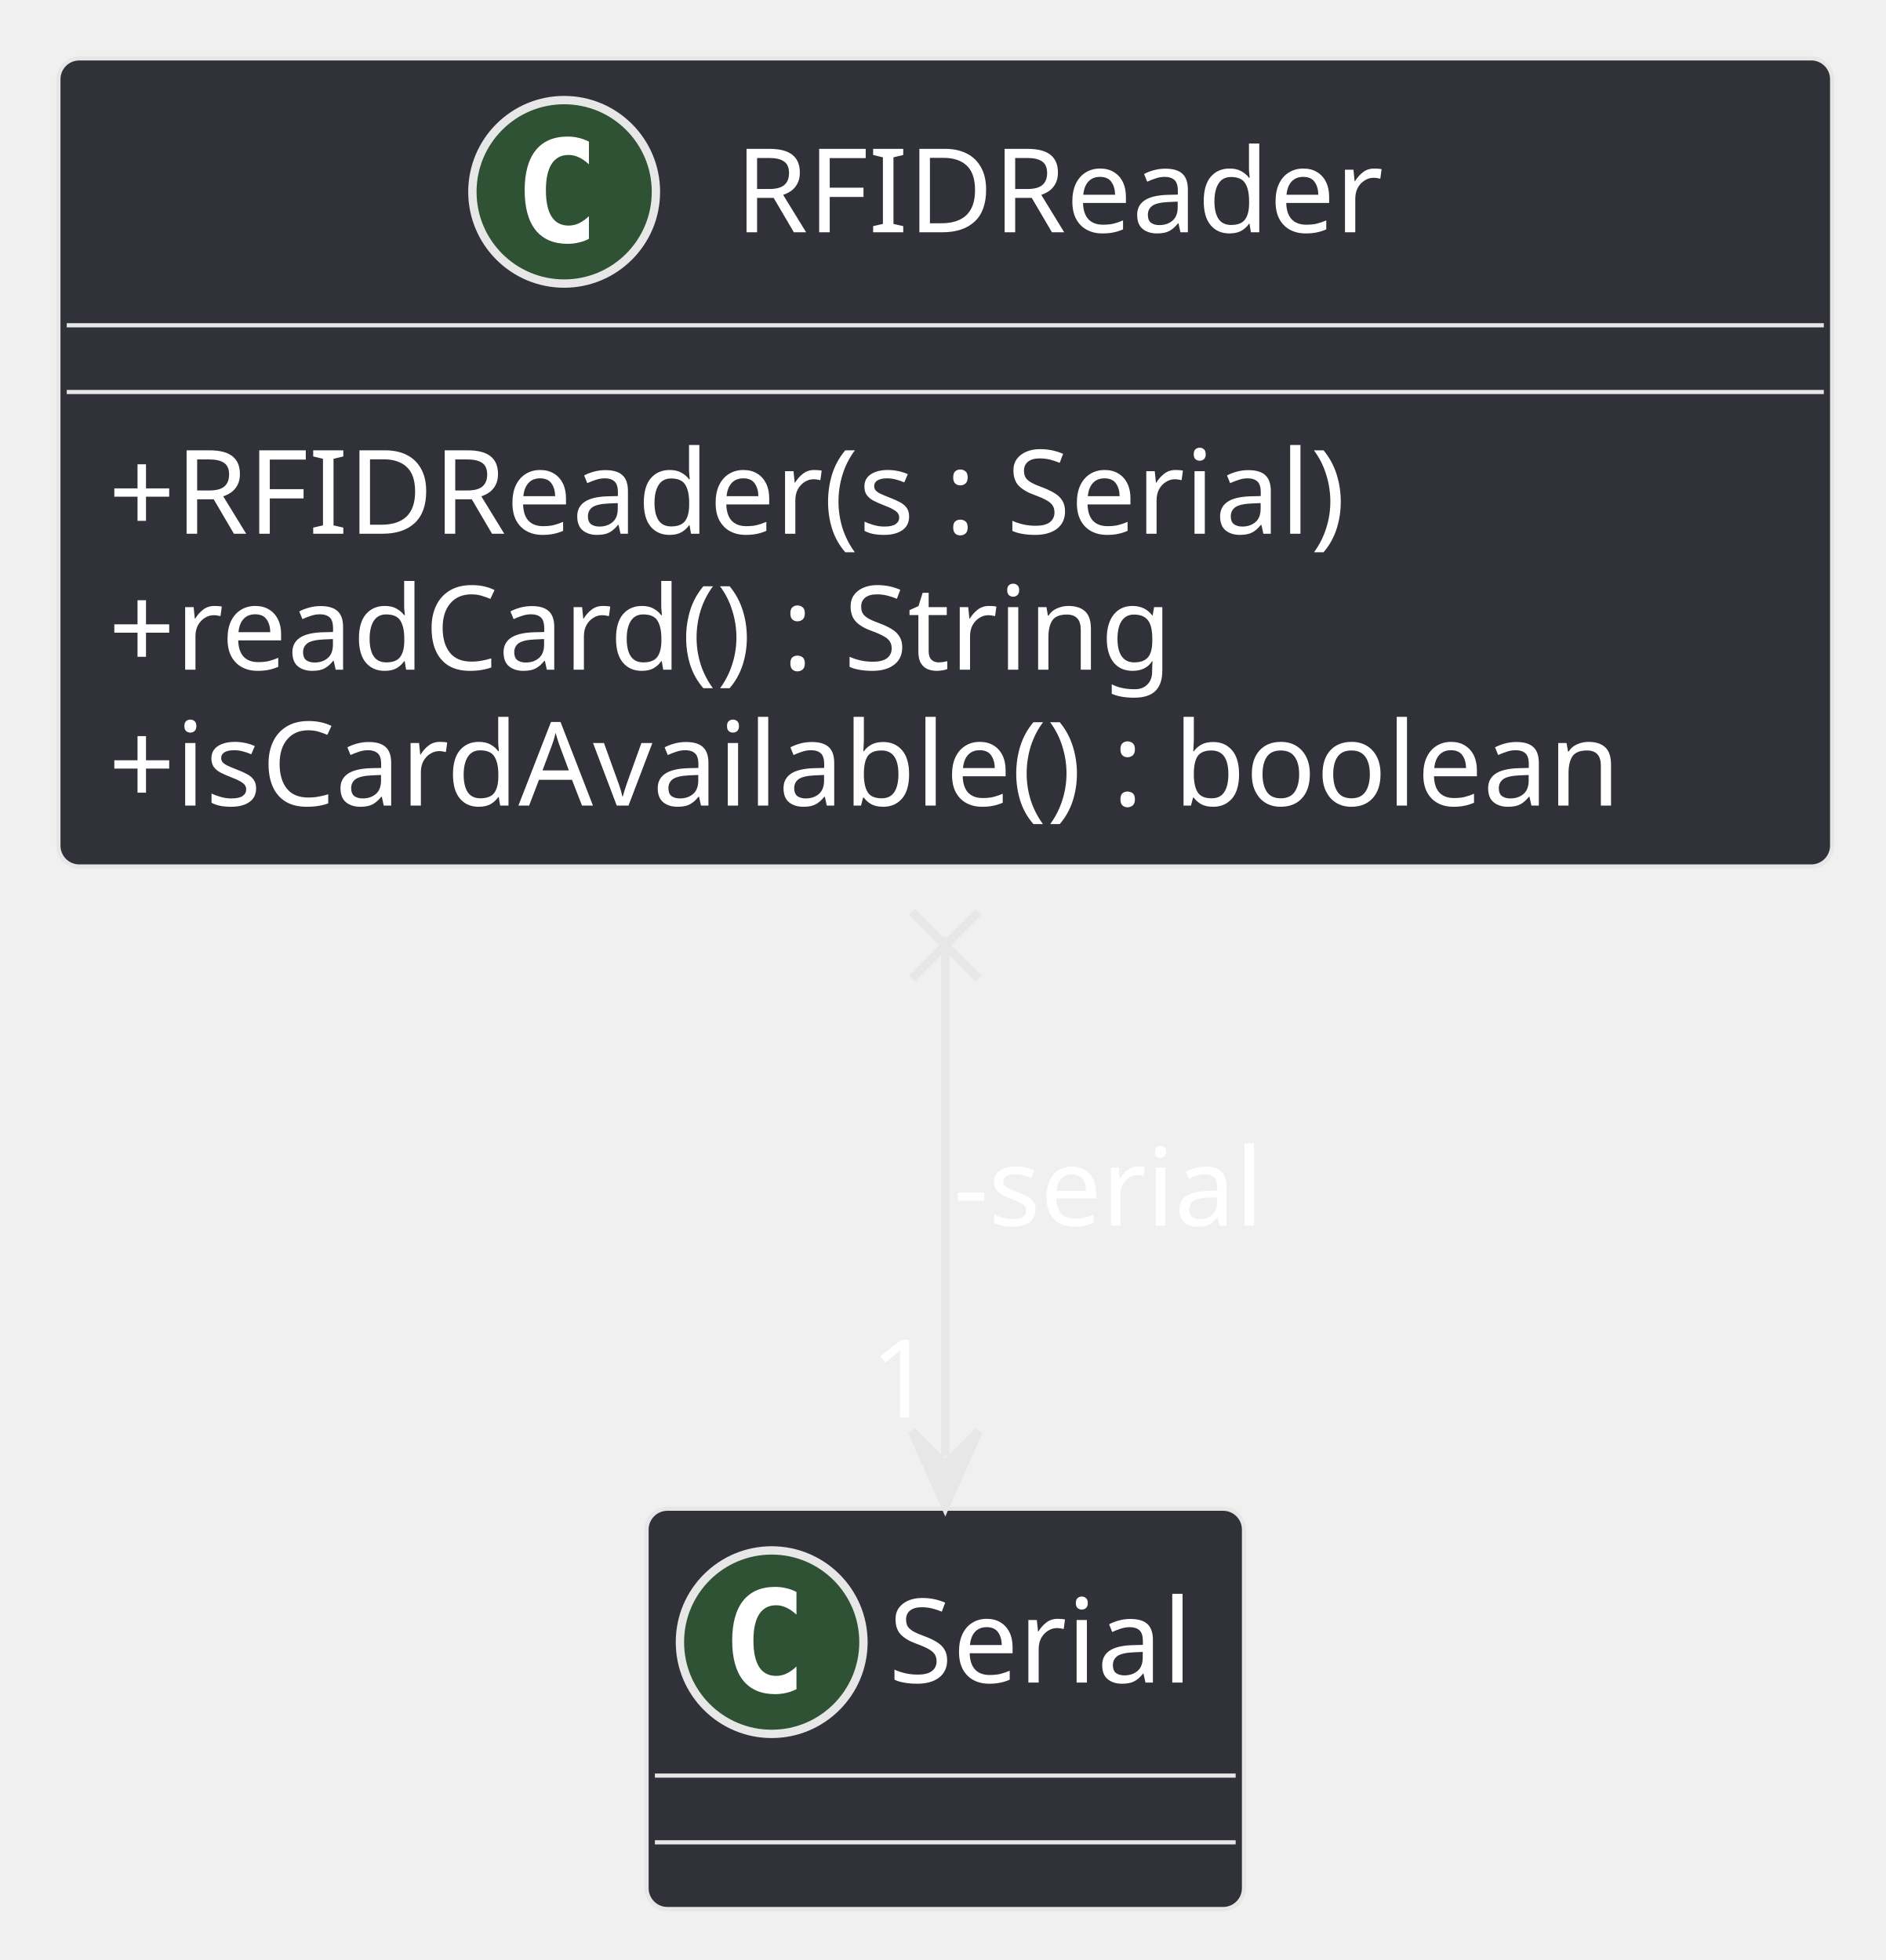
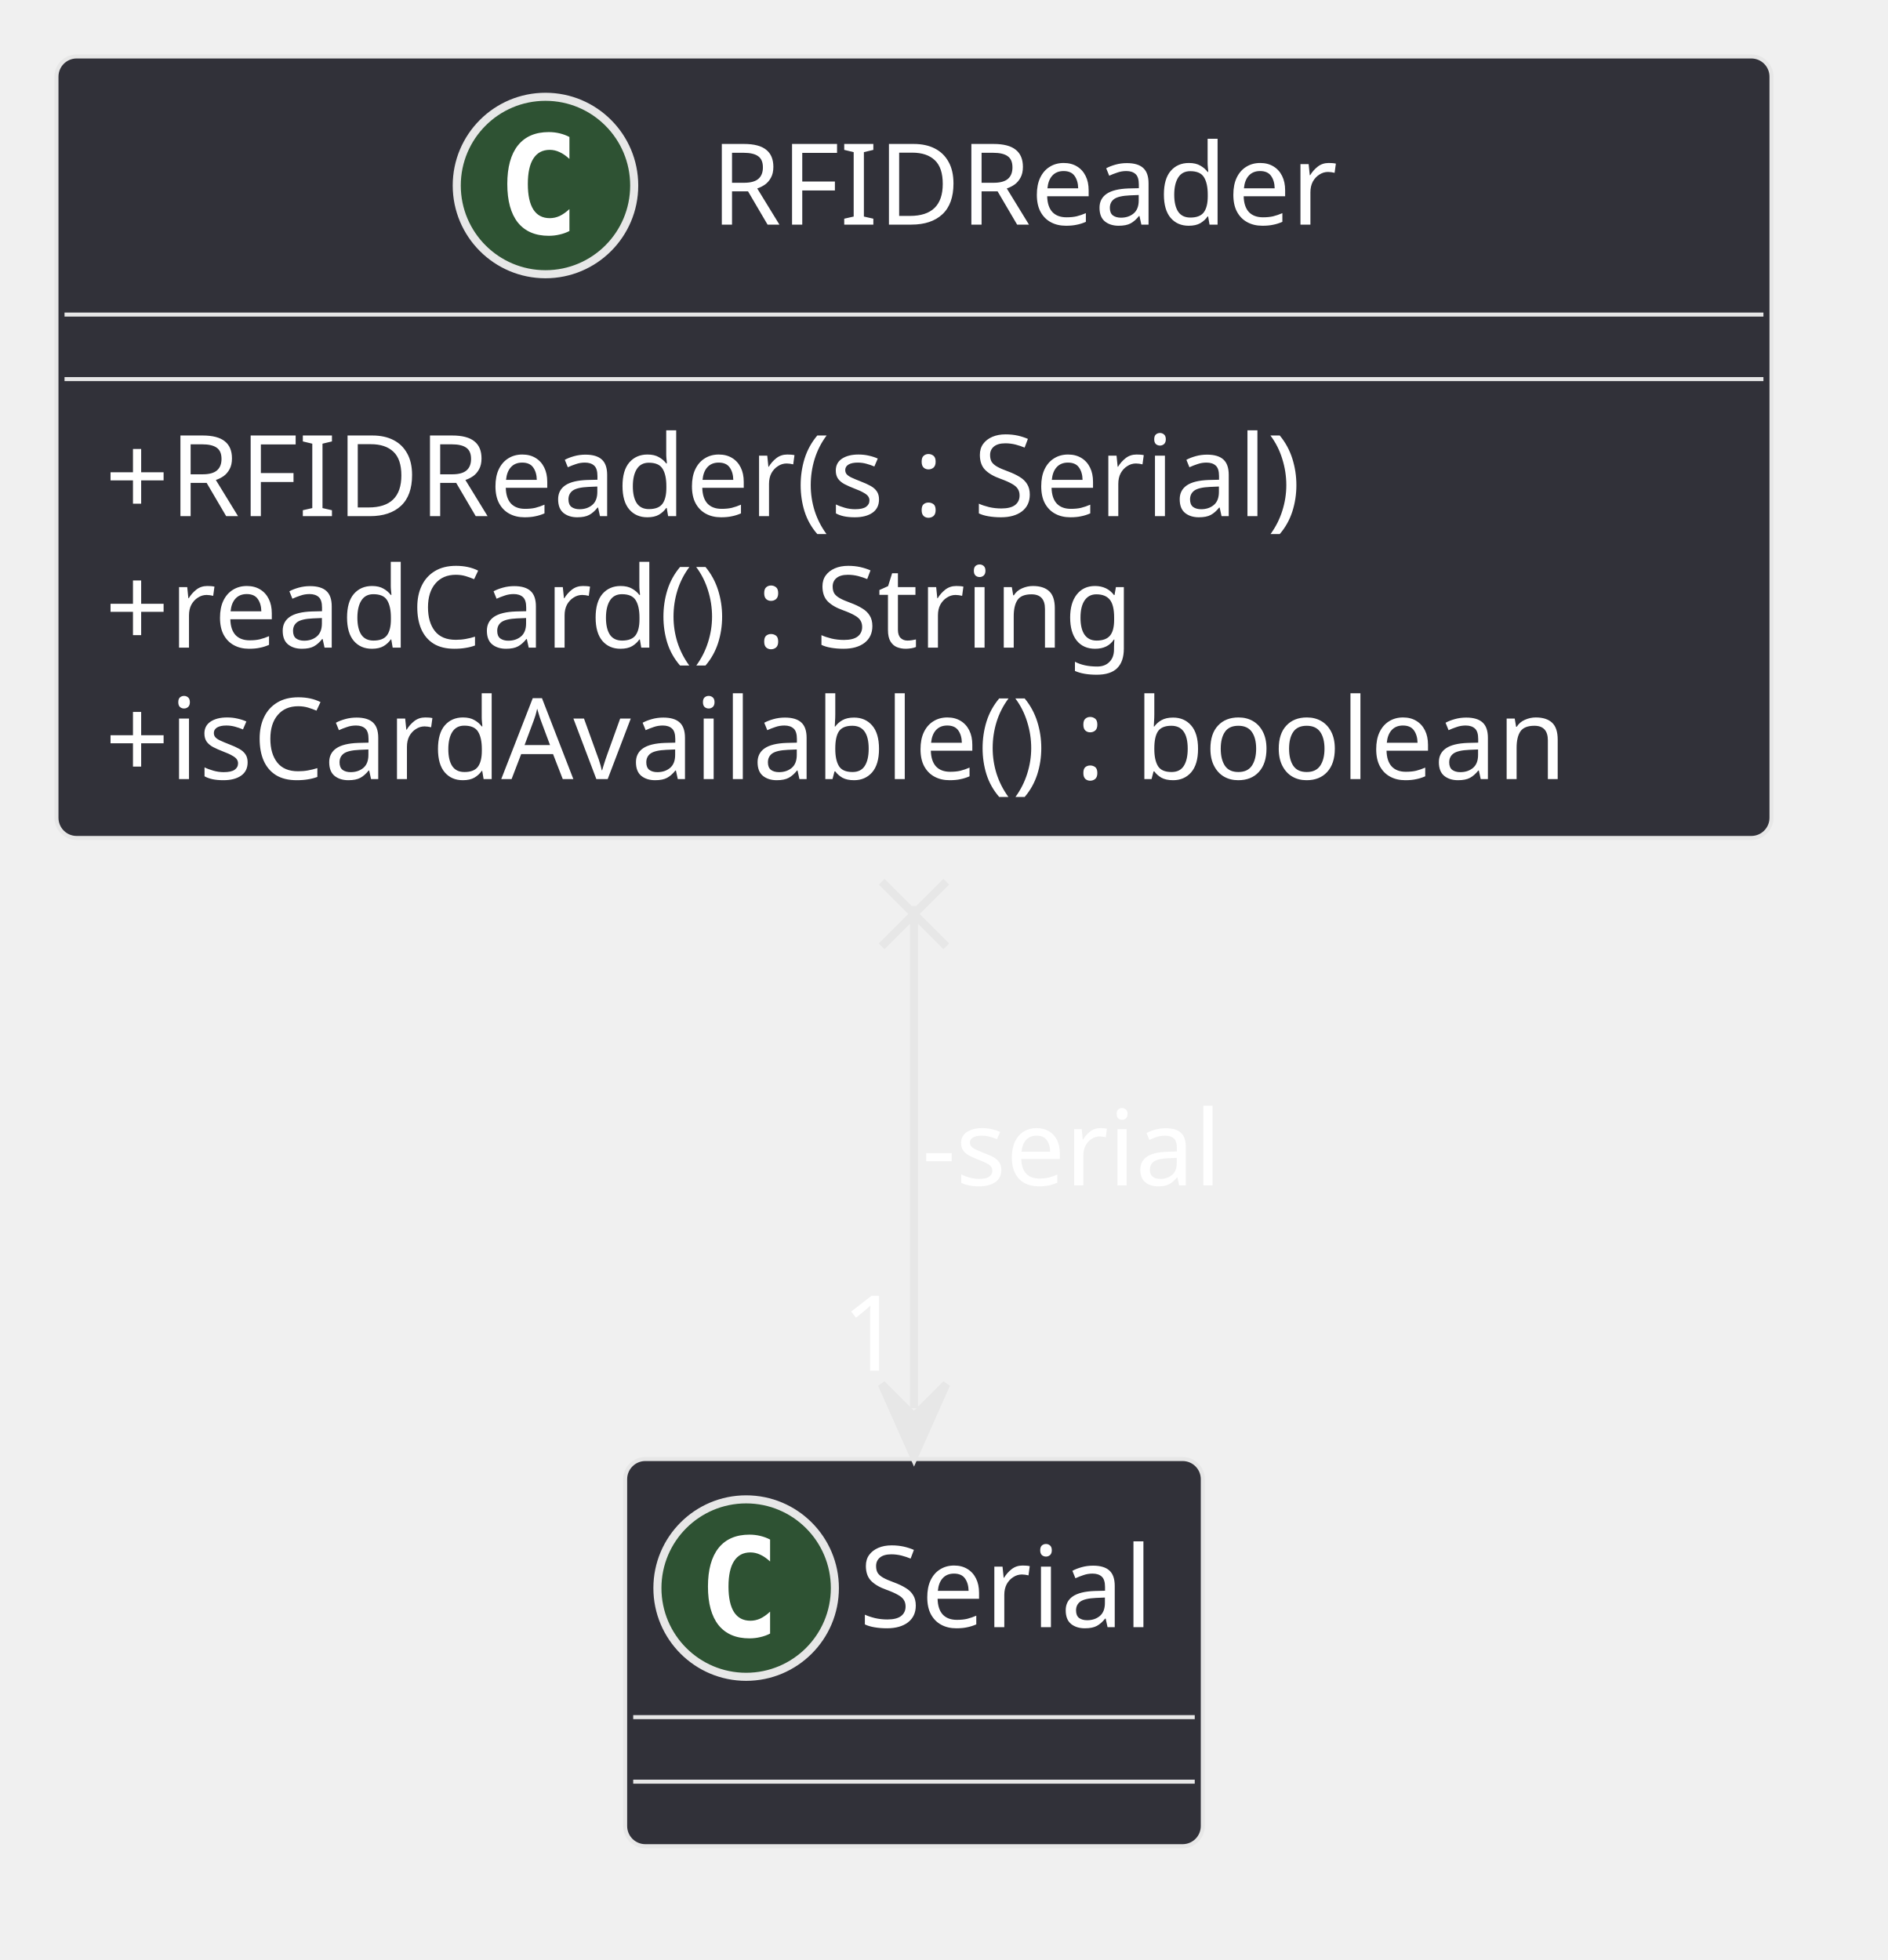
- <svg xmlns="http://www.w3.org/2000/svg" contentStyleType="text/css" data-diagram-type="CLASS" height="235px" preserveAspectRatio="none" style="width:226px;height:235px;" version="1.1" viewBox="0 0 226 235" width="226px" zoomAndPan="magnify">
+ <svg xmlns="http://www.w3.org/2000/svg" contentStyleType="text/css" data-diagram-type="CLASS" height="243px" preserveAspectRatio="none" style="width:234px;height:243px;" version="1.1" viewBox="0 0 234 243" width="234px" zoomAndPan="magnify">
  <defs />
  <g>
    <g class="entity" data-qualified-name="RFIDReader" data-source-line="3" id="ent0002">
      <rect fill="#313139" height="96.891" rx="2.5" ry="2.5" style="stroke:#E7E7E7;stroke-width:0.5;" width="212.614" x="7" y="7" />
      <ellipse cx="67.624" cy="23" fill="#2E5233" rx="11" ry="11" style="stroke:#E7E7E7;stroke-width:1;" />
      <path d="M70.593,28.641 Q70.015,28.938 69.374,29.078 Q68.734,29.234 68.031,29.234 Q65.531,29.234 64.203,27.594 Q62.89,25.938 62.89,22.812 Q62.89,19.688 64.203,18.031 Q65.531,16.375 68.031,16.375 Q68.734,16.375 69.374,16.531 Q70.031,16.688 70.593,16.984 L70.593,19.703 Q69.968,19.125 69.374,18.859 Q68.781,18.578 68.156,18.578 Q66.812,18.578 66.124,19.656 Q65.437,20.719 65.437,22.812 Q65.437,24.906 66.124,25.984 Q66.812,27.047 68.156,27.047 Q68.781,27.047 69.374,26.781 Q69.968,26.5 70.593,25.922 L70.593,28.641 Z " fill="#FFFFFF" />
      <text fill="#FFFFFF" font-family="sans-serif" font-size="14" lengthAdjust="spacing" textLength="82.865" x="88.124" y="27.847">RFIDReader</text>
      <line style="stroke:#E7E7E7;stroke-width:0.5;" x1="8" x2="218.614" y1="39" y2="39" />
      <line style="stroke:#E7E7E7;stroke-width:0.5;" x1="8" x2="218.614" y1="47" y2="47" />
      <text fill="#FFFFFF" font-family="sans-serif" font-size="14" lengthAdjust="spacing" textLength="166.045" x="13" y="63.995">+RFIDReader(s : Serial)</text>
      <text fill="#FFFFFF" font-family="sans-serif" font-size="14" lengthAdjust="spacing" textLength="142.885" x="13" y="80.292">+readCard() : String</text>
      <text fill="#FFFFFF" font-family="sans-serif" font-size="14" lengthAdjust="spacing" textLength="200.614" x="13" y="96.589">+isCardAvailable() : boolean</text>
    </g>
    <g class="entity" data-qualified-name="Serial" data-source-line="8" id="ent0003">
      <rect fill="#313139" height="48" rx="2.5" ry="2.5" style="stroke:#E7E7E7;stroke-width:0.5;" width="71.614" x="77.5" y="180.89" />
      <ellipse cx="92.5" cy="196.89" fill="#2E5233" rx="11" ry="11" style="stroke:#E7E7E7;stroke-width:1;" />
      <path d="M95.469,202.531 Q94.891,202.827 94.25,202.968 Q93.609,203.124 92.906,203.124 Q90.406,203.124 89.078,201.484 Q87.766,199.827 87.766,196.702 Q87.766,193.577 89.078,191.921 Q90.406,190.265 92.906,190.265 Q93.609,190.265 94.25,190.421 Q94.906,190.577 95.469,190.874 L95.469,193.593 Q94.844,193.015 94.25,192.749 Q93.656,192.468 93.031,192.468 Q91.688,192.468 91,193.546 Q90.312,194.609 90.312,196.702 Q90.312,198.796 91,199.874 Q91.688,200.937 93.031,200.937 Q93.656,200.937 94.25,200.671 Q94.844,200.39 95.469,199.812 L95.469,202.531 Z " fill="#FFFFFF" />
      <text fill="#FFFFFF" font-family="sans-serif" font-size="14" lengthAdjust="spacing" textLength="39.614" x="106.5" y="201.737">Serial</text>
      <line style="stroke:#E7E7E7;stroke-width:0.5;" x1="78.5" x2="148.114" y1="212.89" y2="212.89" />
      <line style="stroke:#E7E7E7;stroke-width:0.5;" x1="78.5" x2="148.114" y1="220.89" y2="220.89" />
    </g>
    <g class="link" data-entity-1="ent0002" data-entity-2="ent0003" data-link-type="dependency" data-source-line="10" id="lnk4">
      <path codeLine="10" d="M113.31,112.32 C113.31,137.88 113.31,154.19 113.31,174.6" fill="none" id="RFIDReader-Serial" style="stroke:#E7E7E7;stroke-width:1;" />
      <path d="M109.31,109.32 L117.31,117.32 M117.31,109.32 L109.31,117.32" fill="none" style="stroke:#E7E7E7;stroke-width:1;" />
      <polygon fill="#E7E7E7" points="113.31,180.6,117.31,171.6,113.31,175.6,109.31,171.6,113.31,180.6" style="stroke:#E7E7E7;stroke-width:1;" />
      <text fill="#FFFFFF" font-family="sans-serif" font-size="13" lengthAdjust="spacing" textLength="39.997" x="114.31" y="146.957">-serial</text>
      <text fill="#FFFFFF" font-family="sans-serif" font-size="13" lengthAdjust="spacing" textLength="8.271" x="104.369" y="169.934">1</text>
    </g>
  </g>
</svg>
